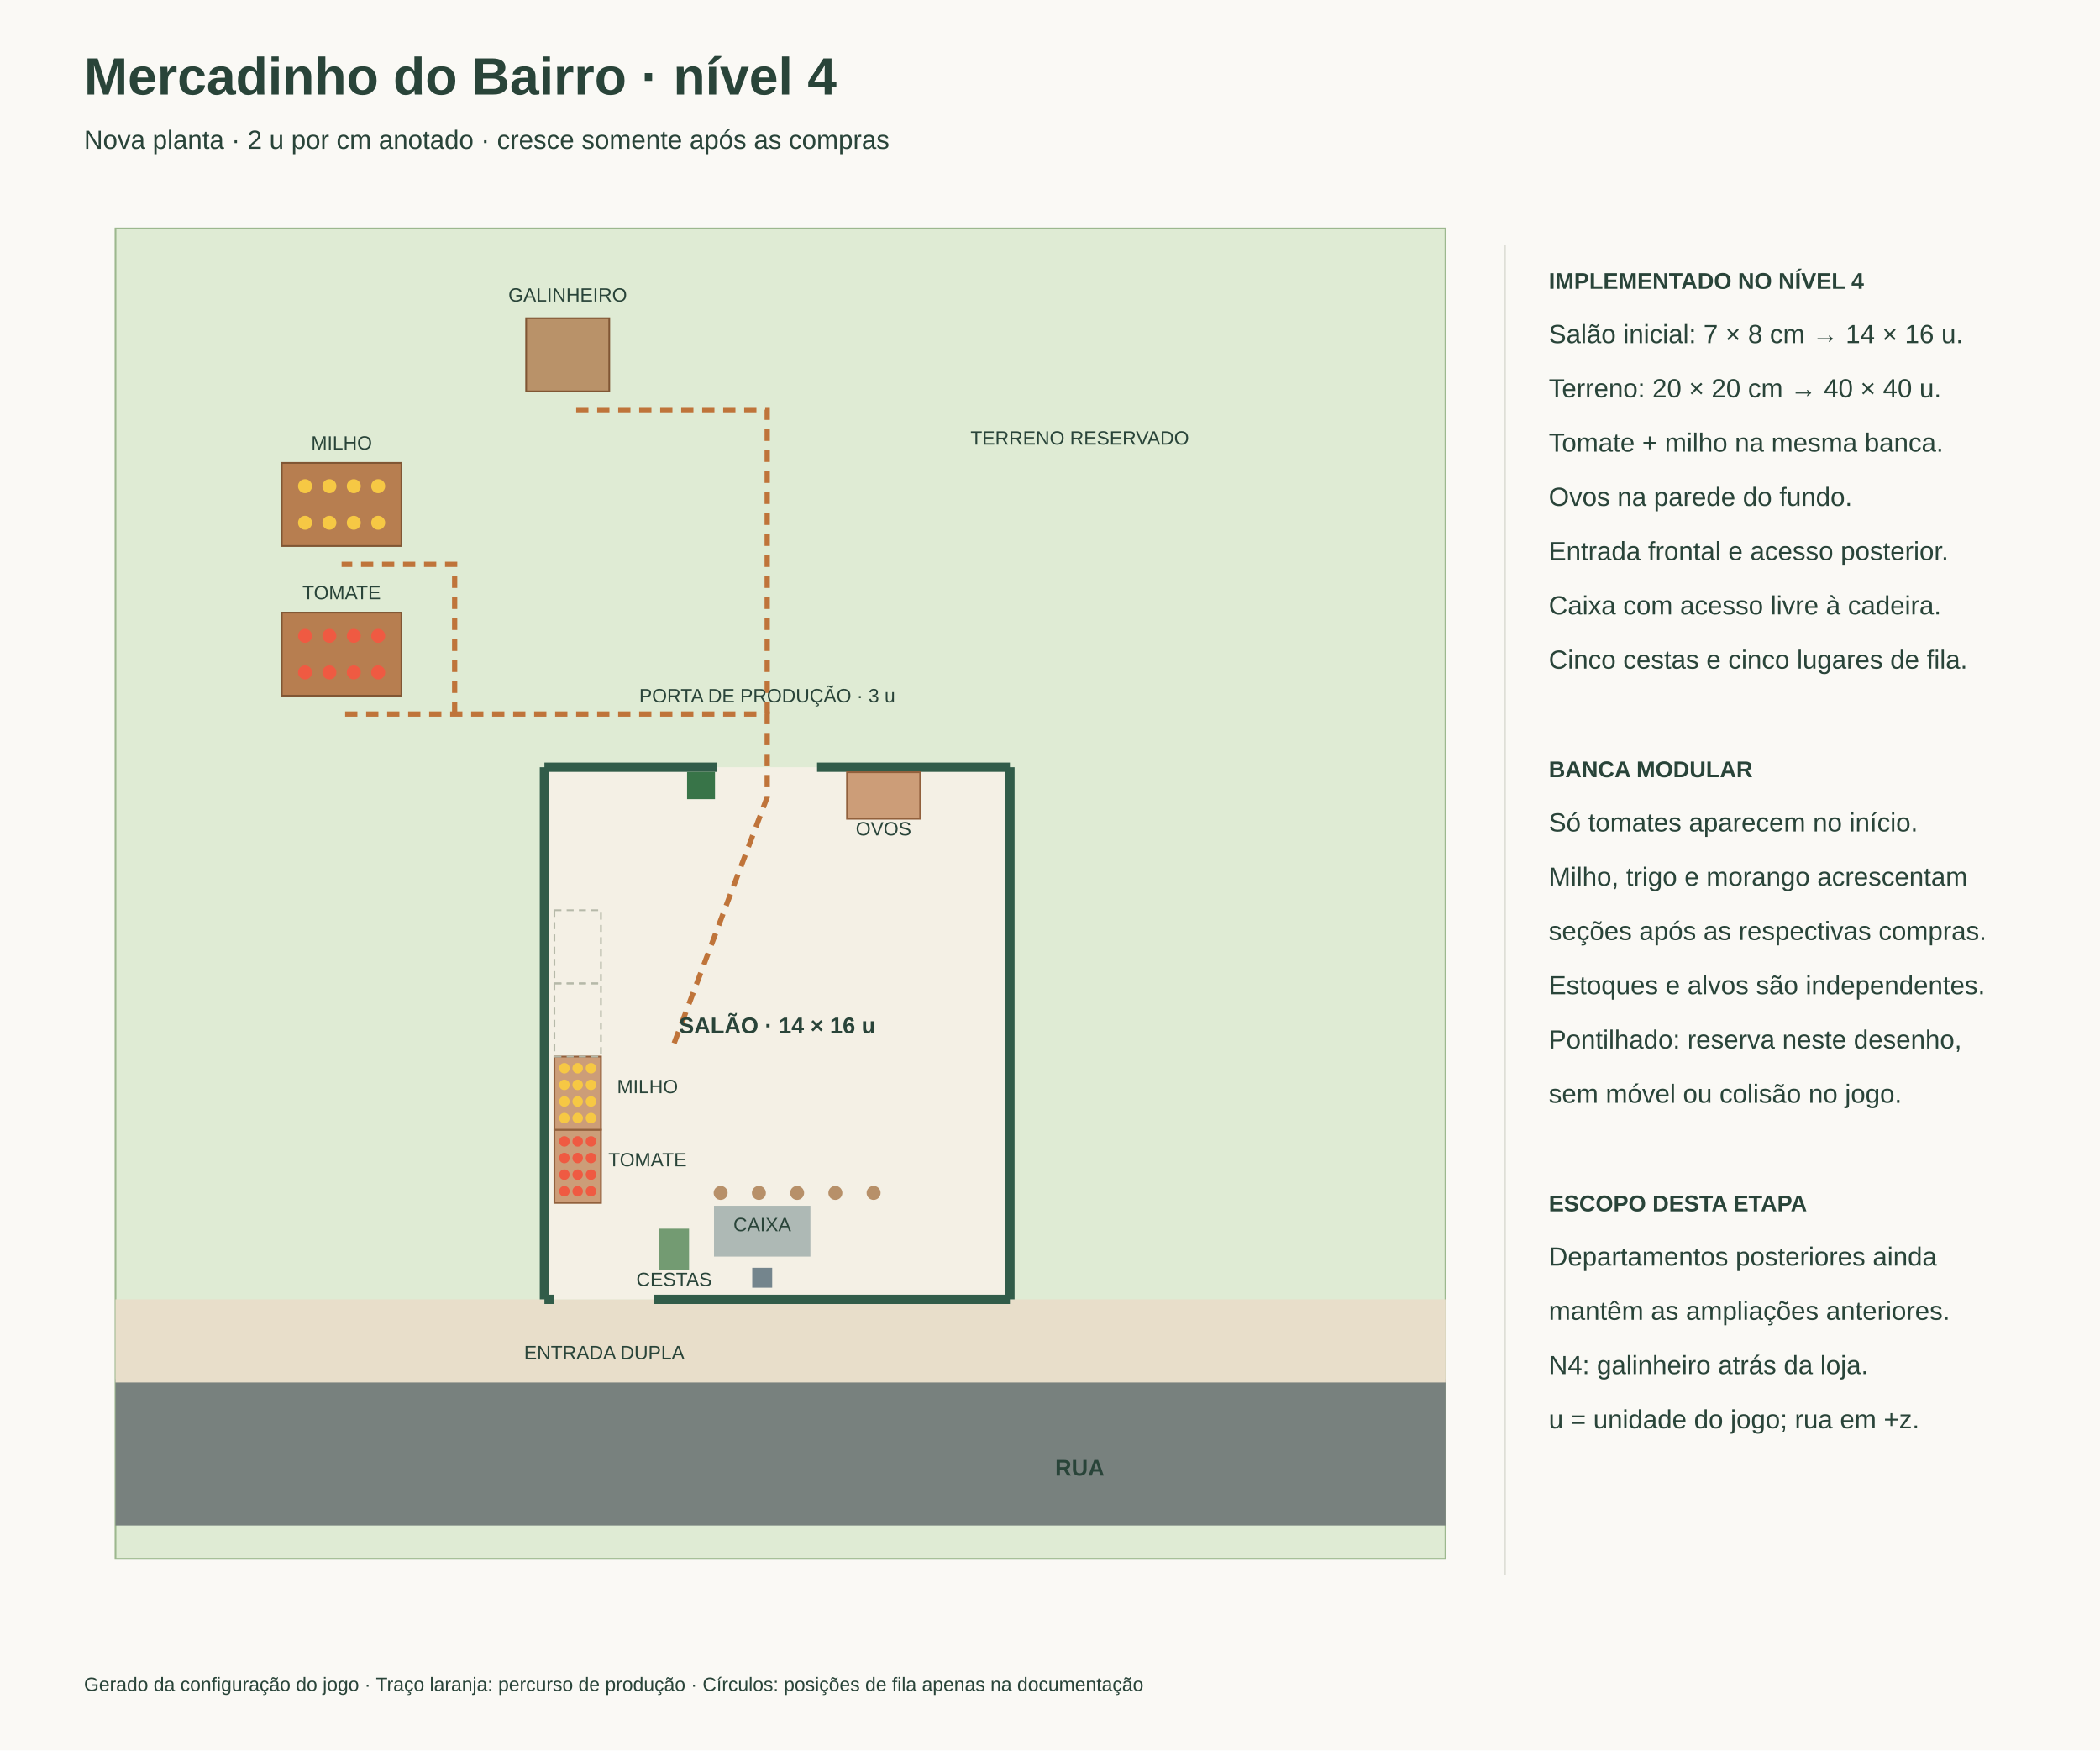
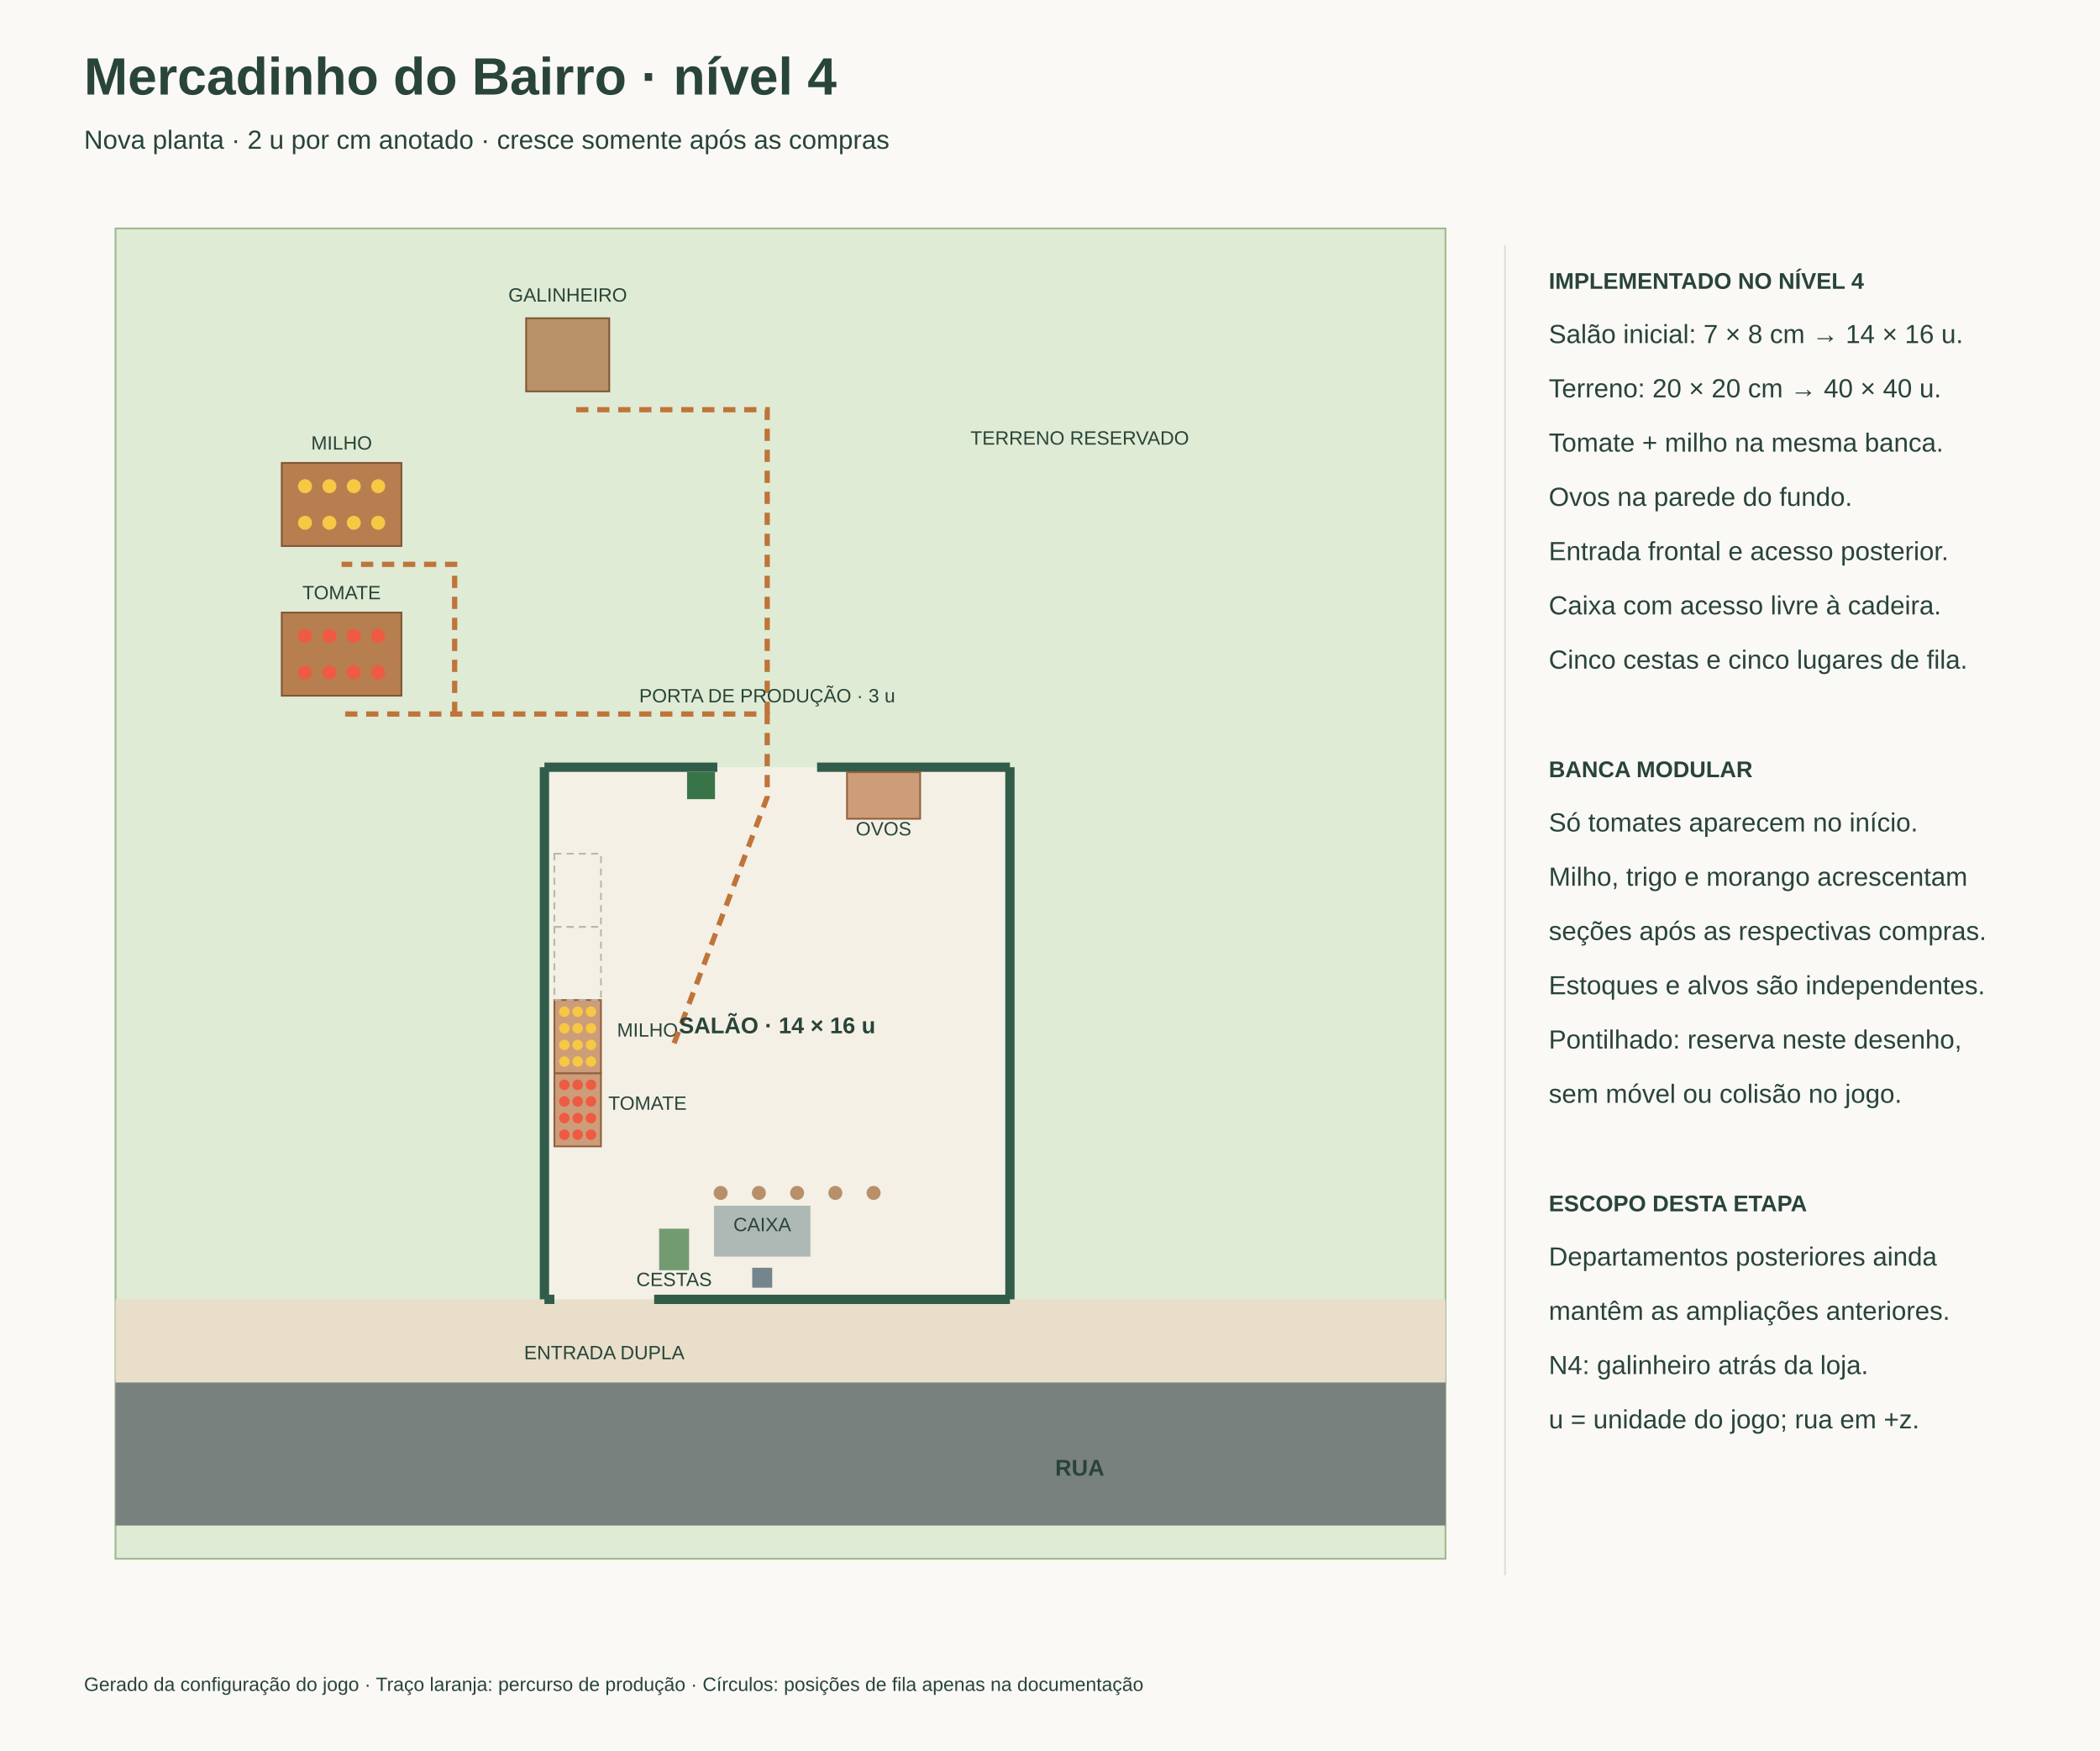
<svg xmlns="http://www.w3.org/2000/svg" width="1200" height="1000" viewBox="0 0 1200 1000" role="img" aria-labelledby="title desc">
  <style>text{font-family:Arial,sans-serif;fill:#294439}.title{font-size:30px;font-weight:bold}.label{font-size:13px;font-weight:bold}.note{font-size:15px}.small{font-size:11px}.wall{fill:#315c49}.route{fill:none;stroke:#bf743a;stroke-width:3;stroke-dasharray:7 5}</style>
  <rect width="1200" height="1000" fill="#faf9f5" />
  <text x="48" y="54" class="title">Mercadinho do Bairro · nível 4</text>
  <text x="48" y="85" class="note">Nova planta · 2 u por cm anotado · cresce somente após as compras</text>
  <rect x="66" y="130.5" width="760" height="760" fill="#dfebd4" stroke="#9cb88e" />
  <rect x="66" y="787.9" width="760" height="83.6" fill="#78817e" />
  <rect x="66" y="742.3" width="760" height="47.5" fill="#e8deca" />
  <text x="617" y="843" text-anchor="middle" class="label">RUA</text>
  <rect x="311.1" y="438.3" width="266" height="304" fill="#f4f0e5" />
  <rect x="311.1" y="435.64" width="98.8" height="5.32" fill="#315c49" />
  <rect x="466.9" y="435.64" width="110.2" height="5.32" fill="#315c49" />
  <rect x="574.44" y="438.3" width="5.32" height="304" fill="#315c49" />
  <rect x="308.44" y="438.3" width="5.32" height="304" fill="#315c49" />
  <rect x="311.1" y="739.64" width="5.7" height="5.32" fill="#315c49" />
  <rect x="373.8" y="739.64" width="203.3" height="5.32" fill="#315c49" />
  <rect x="392.61" y="440.96" width="15.96" height="15.58" fill="#387448" />
  <rect x="376.65" y="701.925" width="17.1" height="23.75" fill="#739b72" />
  <text x="385.2" y="734.7" text-anchor="middle" class="small">CESTAS</text>
  <rect x="408" y="688.815" width="55.1" height="29.07" fill="#aeb9b5" />
  <text x="435.55" y="703.35" text-anchor="middle" class="small">CAIXA</text>
  <rect x="429.85" y="724.25" width="11.4" height="11.4" fill="#74858d" />
-   <rect x="316.8" y="645.4" width="26.6" height="41.8" fill="#cc9d78" stroke="#91603c" />
-   <circle cx="322.5" cy="652.05" r="3" fill="#ef5a42" />
-   <circle cx="330.1" cy="652.05" r="3" fill="#ef5a42" />
-   <circle cx="337.7" cy="652.05" r="3" fill="#ef5a42" />
-   <circle cx="322.5" cy="661.55" r="3" fill="#ef5a42" />
-   <circle cx="330.1" cy="661.55" r="3" fill="#ef5a42" />
-   <circle cx="337.7" cy="661.55" r="3" fill="#ef5a42" />
-   <circle cx="322.5" cy="671.05" r="3" fill="#ef5a42" />
-   <circle cx="330.1" cy="671.05" r="3" fill="#ef5a42" />
-   <circle cx="337.7" cy="671.05" r="3" fill="#ef5a42" />
-   <circle cx="322.5" cy="680.55" r="3" fill="#ef5a42" />
-   <circle cx="330.1" cy="680.55" r="3" fill="#ef5a42" />
-   <circle cx="337.7" cy="680.55" r="3" fill="#ef5a42" />
-   <text x="370" y="666.3" text-anchor="middle" class="small">TOMATE</text>
+   <rect x="316.8" y="613.1" width="26.6" height="41.8" fill="#cc9d78" stroke="#91603c" />
+   <circle cx="322.5" cy="619.75" r="3" fill="#ef5a42" />
+   <circle cx="330.1" cy="619.75" r="3" fill="#ef5a42" />
+   <circle cx="337.7" cy="619.75" r="3" fill="#ef5a42" />
+   <circle cx="322.5" cy="629.25" r="3" fill="#ef5a42" />
+   <circle cx="330.1" cy="629.25" r="3" fill="#ef5a42" />
+   <circle cx="337.7" cy="629.25" r="3" fill="#ef5a42" />
+   <circle cx="322.5" cy="638.75" r="3" fill="#ef5a42" />
+   <circle cx="330.1" cy="638.75" r="3" fill="#ef5a42" />
+   <circle cx="337.7" cy="638.75" r="3" fill="#ef5a42" />
+   <circle cx="322.5" cy="648.25" r="3" fill="#ef5a42" />
+   <circle cx="330.1" cy="648.25" r="3" fill="#ef5a42" />
+   <circle cx="337.7" cy="648.25" r="3" fill="#ef5a42" />
+   <text x="370" y="634" text-anchor="middle" class="small">TOMATE</text>
  <rect x="161" y="349.95" width="68.4" height="47.5" fill="#b77e50" stroke="#805634" />
  <circle cx="174.3" cy="363.25" r="4" fill="#ef5a42" />
  <circle cx="188.233" cy="363.25" r="4" fill="#ef5a42" />
  <circle cx="202.167" cy="363.25" r="4" fill="#ef5a42" />
  <circle cx="216.1" cy="363.25" r="4" fill="#ef5a42" />
  <circle cx="174.3" cy="384.15" r="4" fill="#ef5a42" />
  <circle cx="188.233" cy="384.15" r="4" fill="#ef5a42" />
  <circle cx="202.167" cy="384.15" r="4" fill="#ef5a42" />
  <circle cx="216.1" cy="384.15" r="4" fill="#ef5a42" />
  <text x="195.2" y="342.35" text-anchor="middle" class="small">TOMATE</text>
-   <rect x="316.8" y="603.6" width="26.6" height="41.8" fill="#cc9d78" stroke="#91603c" />
-   <circle cx="322.5" cy="610.25" r="3" fill="#f6c844" />
-   <circle cx="330.1" cy="610.25" r="3" fill="#f6c844" />
-   <circle cx="337.7" cy="610.25" r="3" fill="#f6c844" />
-   <circle cx="322.5" cy="619.75" r="3" fill="#f6c844" />
-   <circle cx="330.1" cy="619.75" r="3" fill="#f6c844" />
-   <circle cx="337.7" cy="619.75" r="3" fill="#f6c844" />
-   <circle cx="322.5" cy="629.25" r="3" fill="#f6c844" />
-   <circle cx="330.1" cy="629.25" r="3" fill="#f6c844" />
-   <circle cx="337.7" cy="629.25" r="3" fill="#f6c844" />
-   <circle cx="322.5" cy="638.75" r="3" fill="#f6c844" />
-   <circle cx="330.1" cy="638.75" r="3" fill="#f6c844" />
-   <circle cx="337.7" cy="638.75" r="3" fill="#f6c844" />
-   <text x="370" y="624.5" text-anchor="middle" class="small">MILHO</text>
+   <rect x="316.8" y="571.3" width="26.6" height="41.8" fill="#cc9d78" stroke="#91603c" />
+   <circle cx="322.5" cy="577.95" r="3" fill="#f6c844" />
+   <circle cx="330.1" cy="577.95" r="3" fill="#f6c844" />
+   <circle cx="337.7" cy="577.95" r="3" fill="#f6c844" />
+   <circle cx="322.5" cy="587.45" r="3" fill="#f6c844" />
+   <circle cx="330.1" cy="587.45" r="3" fill="#f6c844" />
+   <circle cx="337.7" cy="587.45" r="3" fill="#f6c844" />
+   <circle cx="322.5" cy="596.95" r="3" fill="#f6c844" />
+   <circle cx="330.1" cy="596.95" r="3" fill="#f6c844" />
+   <circle cx="337.7" cy="596.95" r="3" fill="#f6c844" />
+   <circle cx="322.5" cy="606.45" r="3" fill="#f6c844" />
+   <circle cx="330.1" cy="606.45" r="3" fill="#f6c844" />
+   <circle cx="337.7" cy="606.45" r="3" fill="#f6c844" />
+   <text x="370" y="592.2" text-anchor="middle" class="small">MILHO</text>
  <rect x="161" y="264.45" width="68.4" height="47.5" fill="#b77e50" stroke="#805634" />
  <circle cx="174.3" cy="277.75" r="4" fill="#f6c844" />
  <circle cx="188.233" cy="277.75" r="4" fill="#f6c844" />
  <circle cx="202.167" cy="277.75" r="4" fill="#f6c844" />
  <circle cx="216.1" cy="277.75" r="4" fill="#f6c844" />
  <circle cx="174.3" cy="298.65" r="4" fill="#f6c844" />
  <circle cx="188.233" cy="298.65" r="4" fill="#f6c844" />
  <circle cx="202.167" cy="298.65" r="4" fill="#f6c844" />
  <circle cx="216.1" cy="298.65" r="4" fill="#f6c844" />
  <text x="195.2" y="256.85" text-anchor="middle" class="small">MILHO</text>
  <path d="M385.2,596L438.4,455.4L438.4,407.9L195.2,407.9" class="route" />
  <path d="M259.8,407.9L259.8,322.4L195.2,322.4" class="route" />
  <rect x="484" y="441.15" width="41.8" height="26.6" fill="#cc9d78" stroke="#91603c" />
  <text x="504.9" y="477.25" text-anchor="middle" class="small">OVOS</text>
  <rect x="300.65" y="181.8" width="47.5" height="41.8" fill="#b99269" stroke="#805634" />
  <text x="324.4" y="172.3" text-anchor="middle" class="small">GALINHEIRO</text>
  <path d="M438.4,407.9L438.4,234.05L324.4,234.05" class="route" />
  <text x="438.4" y="401.25" text-anchor="middle" class="small">PORTA DE PRODUÇÃO · 3 u</text>
  <text x="345.3" y="776.5" text-anchor="middle" class="small">ENTRADA DUPLA</text>
  <circle cx="411.8" cy="681.5" r="4" fill="#b79069" />
  <circle cx="433.65" cy="681.5" r="4" fill="#b79069" />
  <circle cx="455.5" cy="681.5" r="4" fill="#b79069" />
  <circle cx="477.35" cy="681.5" r="4" fill="#b79069" />
  <circle cx="499.2" cy="681.5" r="4" fill="#b79069" />
-   <rect x="316.8" y="561.8" width="26.6" height="41.8" fill="none" stroke="#b6b9a9" stroke-dasharray="4 3" />
-   <rect x="316.8" y="520" width="26.6" height="41.8" fill="none" stroke="#b6b9a9" stroke-dasharray="4 3" />
+   <rect x="316.8" y="529.5" width="26.6" height="41.8" fill="none" stroke="#b6b9a9" stroke-dasharray="4 3" />
+   <rect x="316.8" y="487.7" width="26.6" height="41.8" fill="none" stroke="#b6b9a9" stroke-dasharray="4 3" />
  <text x="617" y="254" text-anchor="middle" class="small">TERRENO RESERVADO</text>
  <text x="444.1" y="590.3" text-anchor="middle" class="label">SALÃO · 14 × 16 u</text>
  <path d="M860 140V900" stroke="#dedfd7" />
  <text x="885" y="165" class="label">IMPLEMENTADO NO NÍVEL 4</text>
  <text x="885" y="196" class="note">Salão inicial: 7 × 8 cm → 14 × 16 u.</text>
  <text x="885" y="227" class="note">Terreno: 20 × 20 cm → 40 × 40 u.</text>
  <text x="885" y="258" class="note">Tomate + milho na mesma banca.</text>
  <text x="885" y="289" class="note">Ovos na parede do fundo.</text>
  <text x="885" y="320" class="note">Entrada frontal e acesso posterior.</text>
  <text x="885" y="351" class="note">Caixa com acesso livre à cadeira.</text>
  <text x="885" y="382" class="note">Cinco cestas e cinco lugares de fila.</text>
  <text x="885" y="413" class="note" />
  <text x="885" y="444" class="label">BANCA MODULAR</text>
  <text x="885" y="475" class="note">Só tomates aparecem no início.</text>
  <text x="885" y="506" class="note">Milho, trigo e morango acrescentam</text>
  <text x="885" y="537" class="note">seções após as respectivas compras.</text>
  <text x="885" y="568" class="note">Estoques e alvos são independentes.</text>
  <text x="885" y="599" class="note">Pontilhado: reserva neste desenho,</text>
  <text x="885" y="630" class="note">sem móvel ou colisão no jogo.</text>
  <text x="885" y="661" class="note" />
  <text x="885" y="692" class="label">ESCOPO DESTA ETAPA</text>
  <text x="885" y="723" class="note">Departamentos posteriores ainda</text>
  <text x="885" y="754" class="note">mantêm as ampliações anteriores.</text>
  <text x="885" y="785" class="note">N4: galinheiro atrás da loja.</text>
  <text x="885" y="816" class="note">u = unidade do jogo; rua em +z.</text>
  <text x="48" y="966" class="small">Gerado da configuração do jogo · Traço laranja: percurso de produção · Círculos: posições de fila apenas na documentação</text>
</svg>
